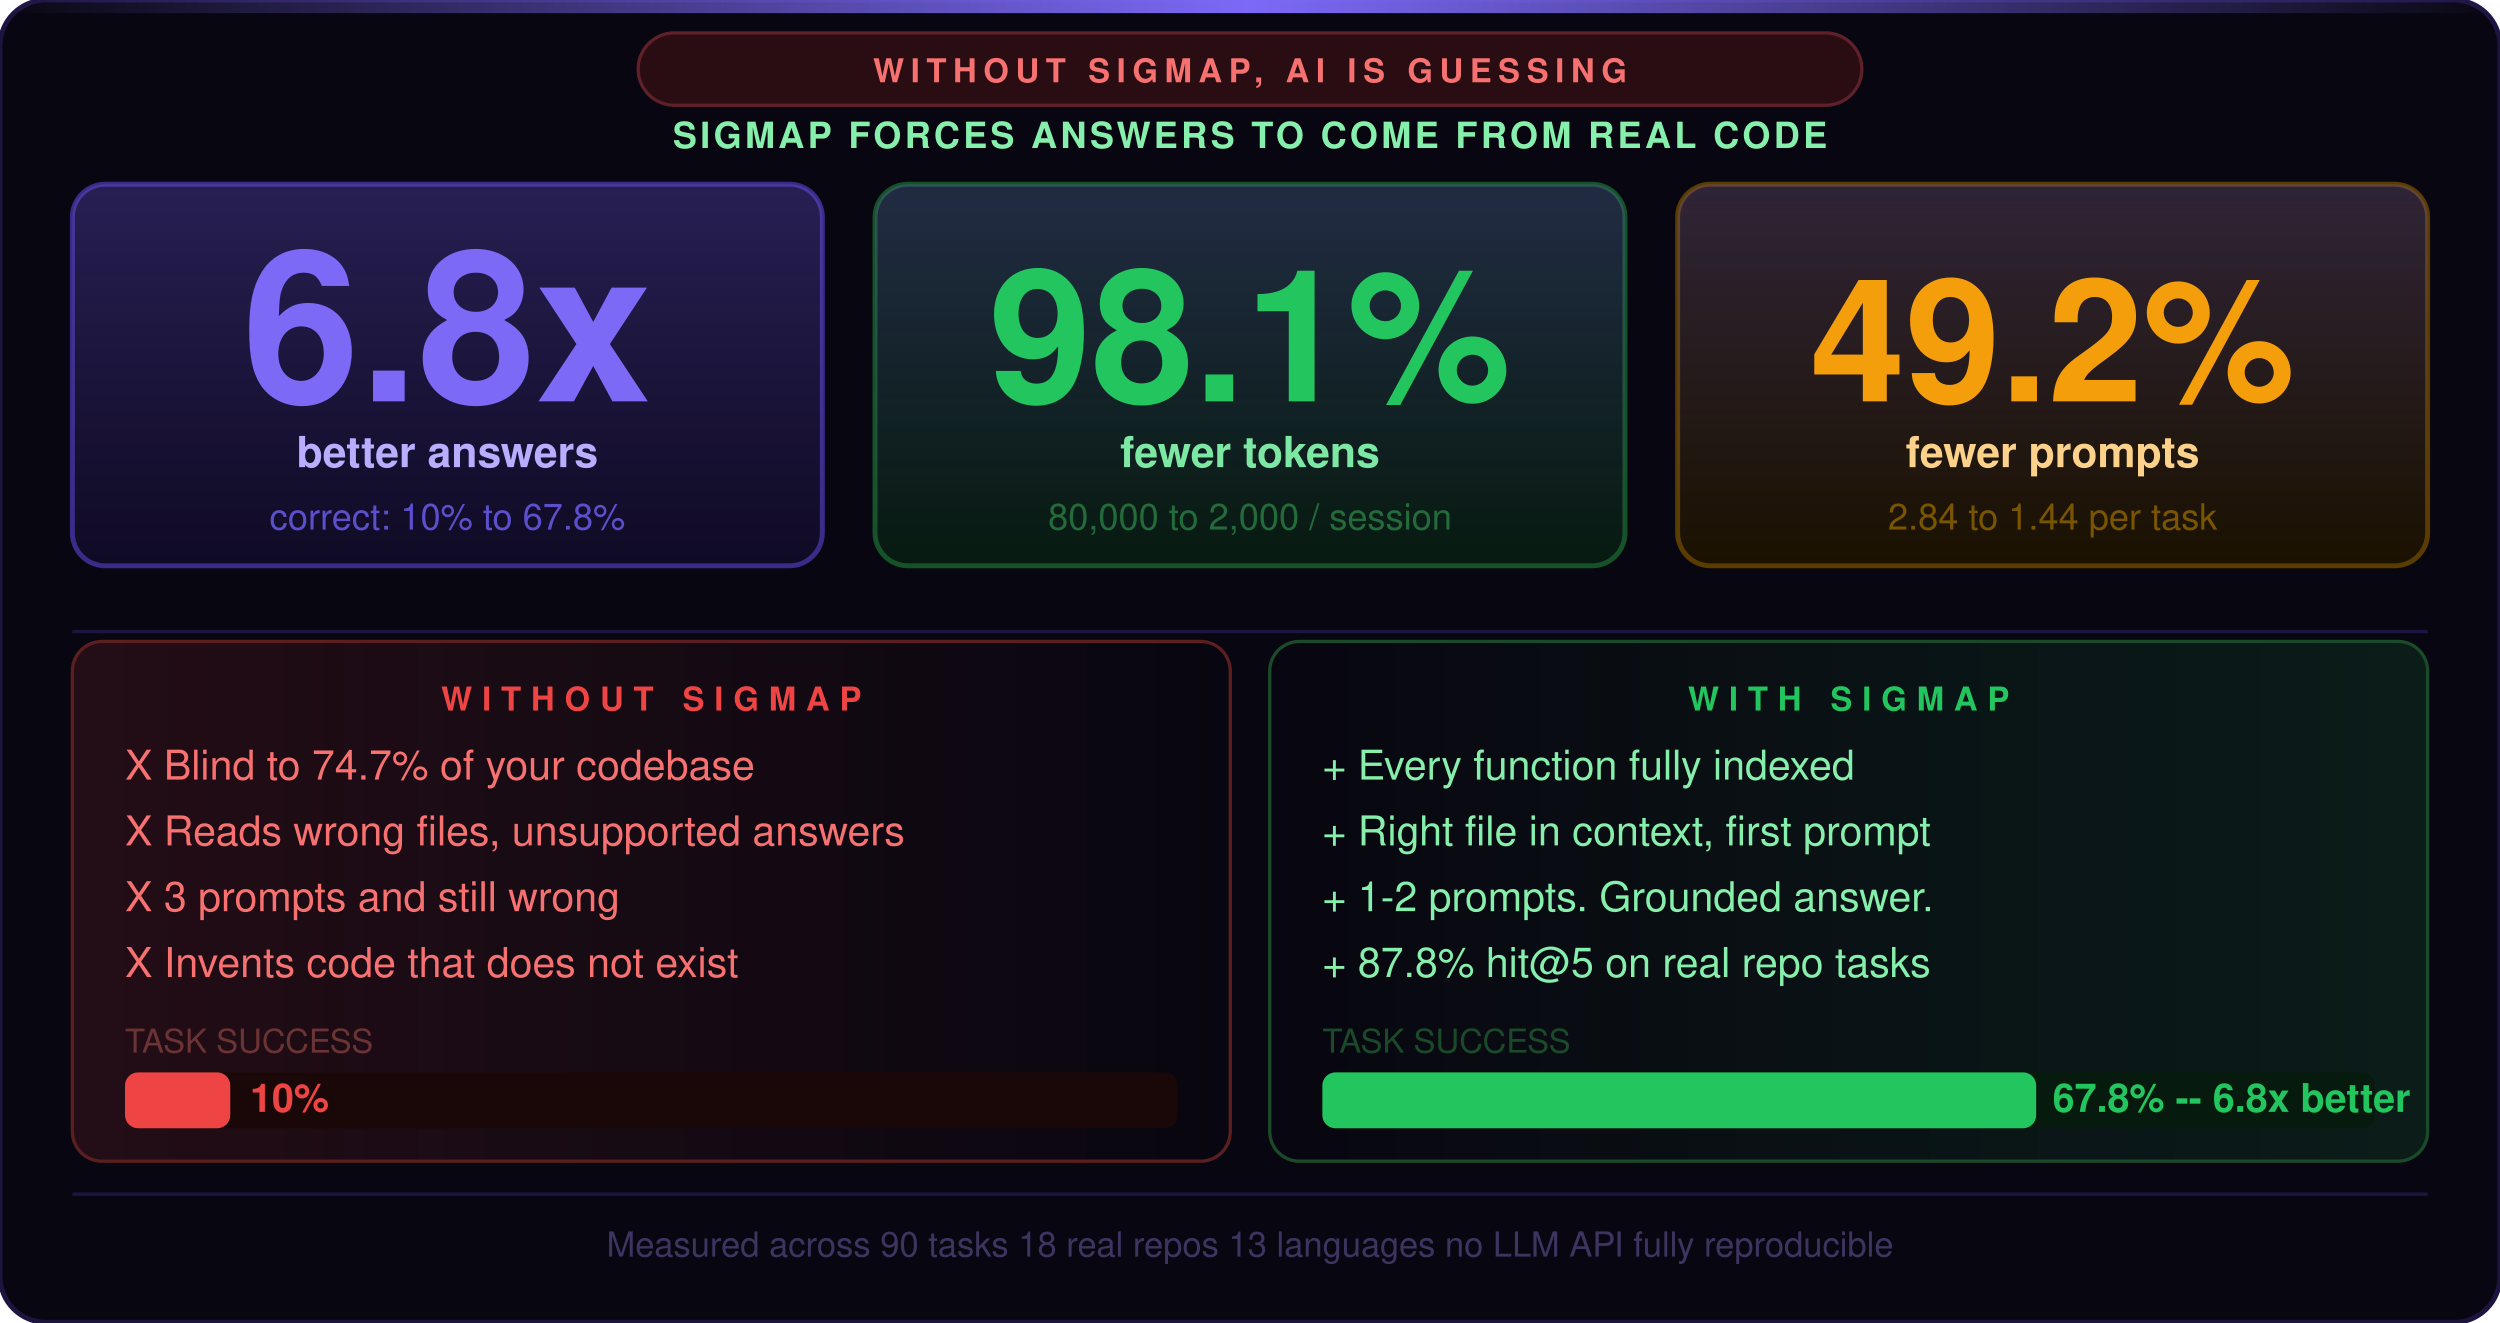
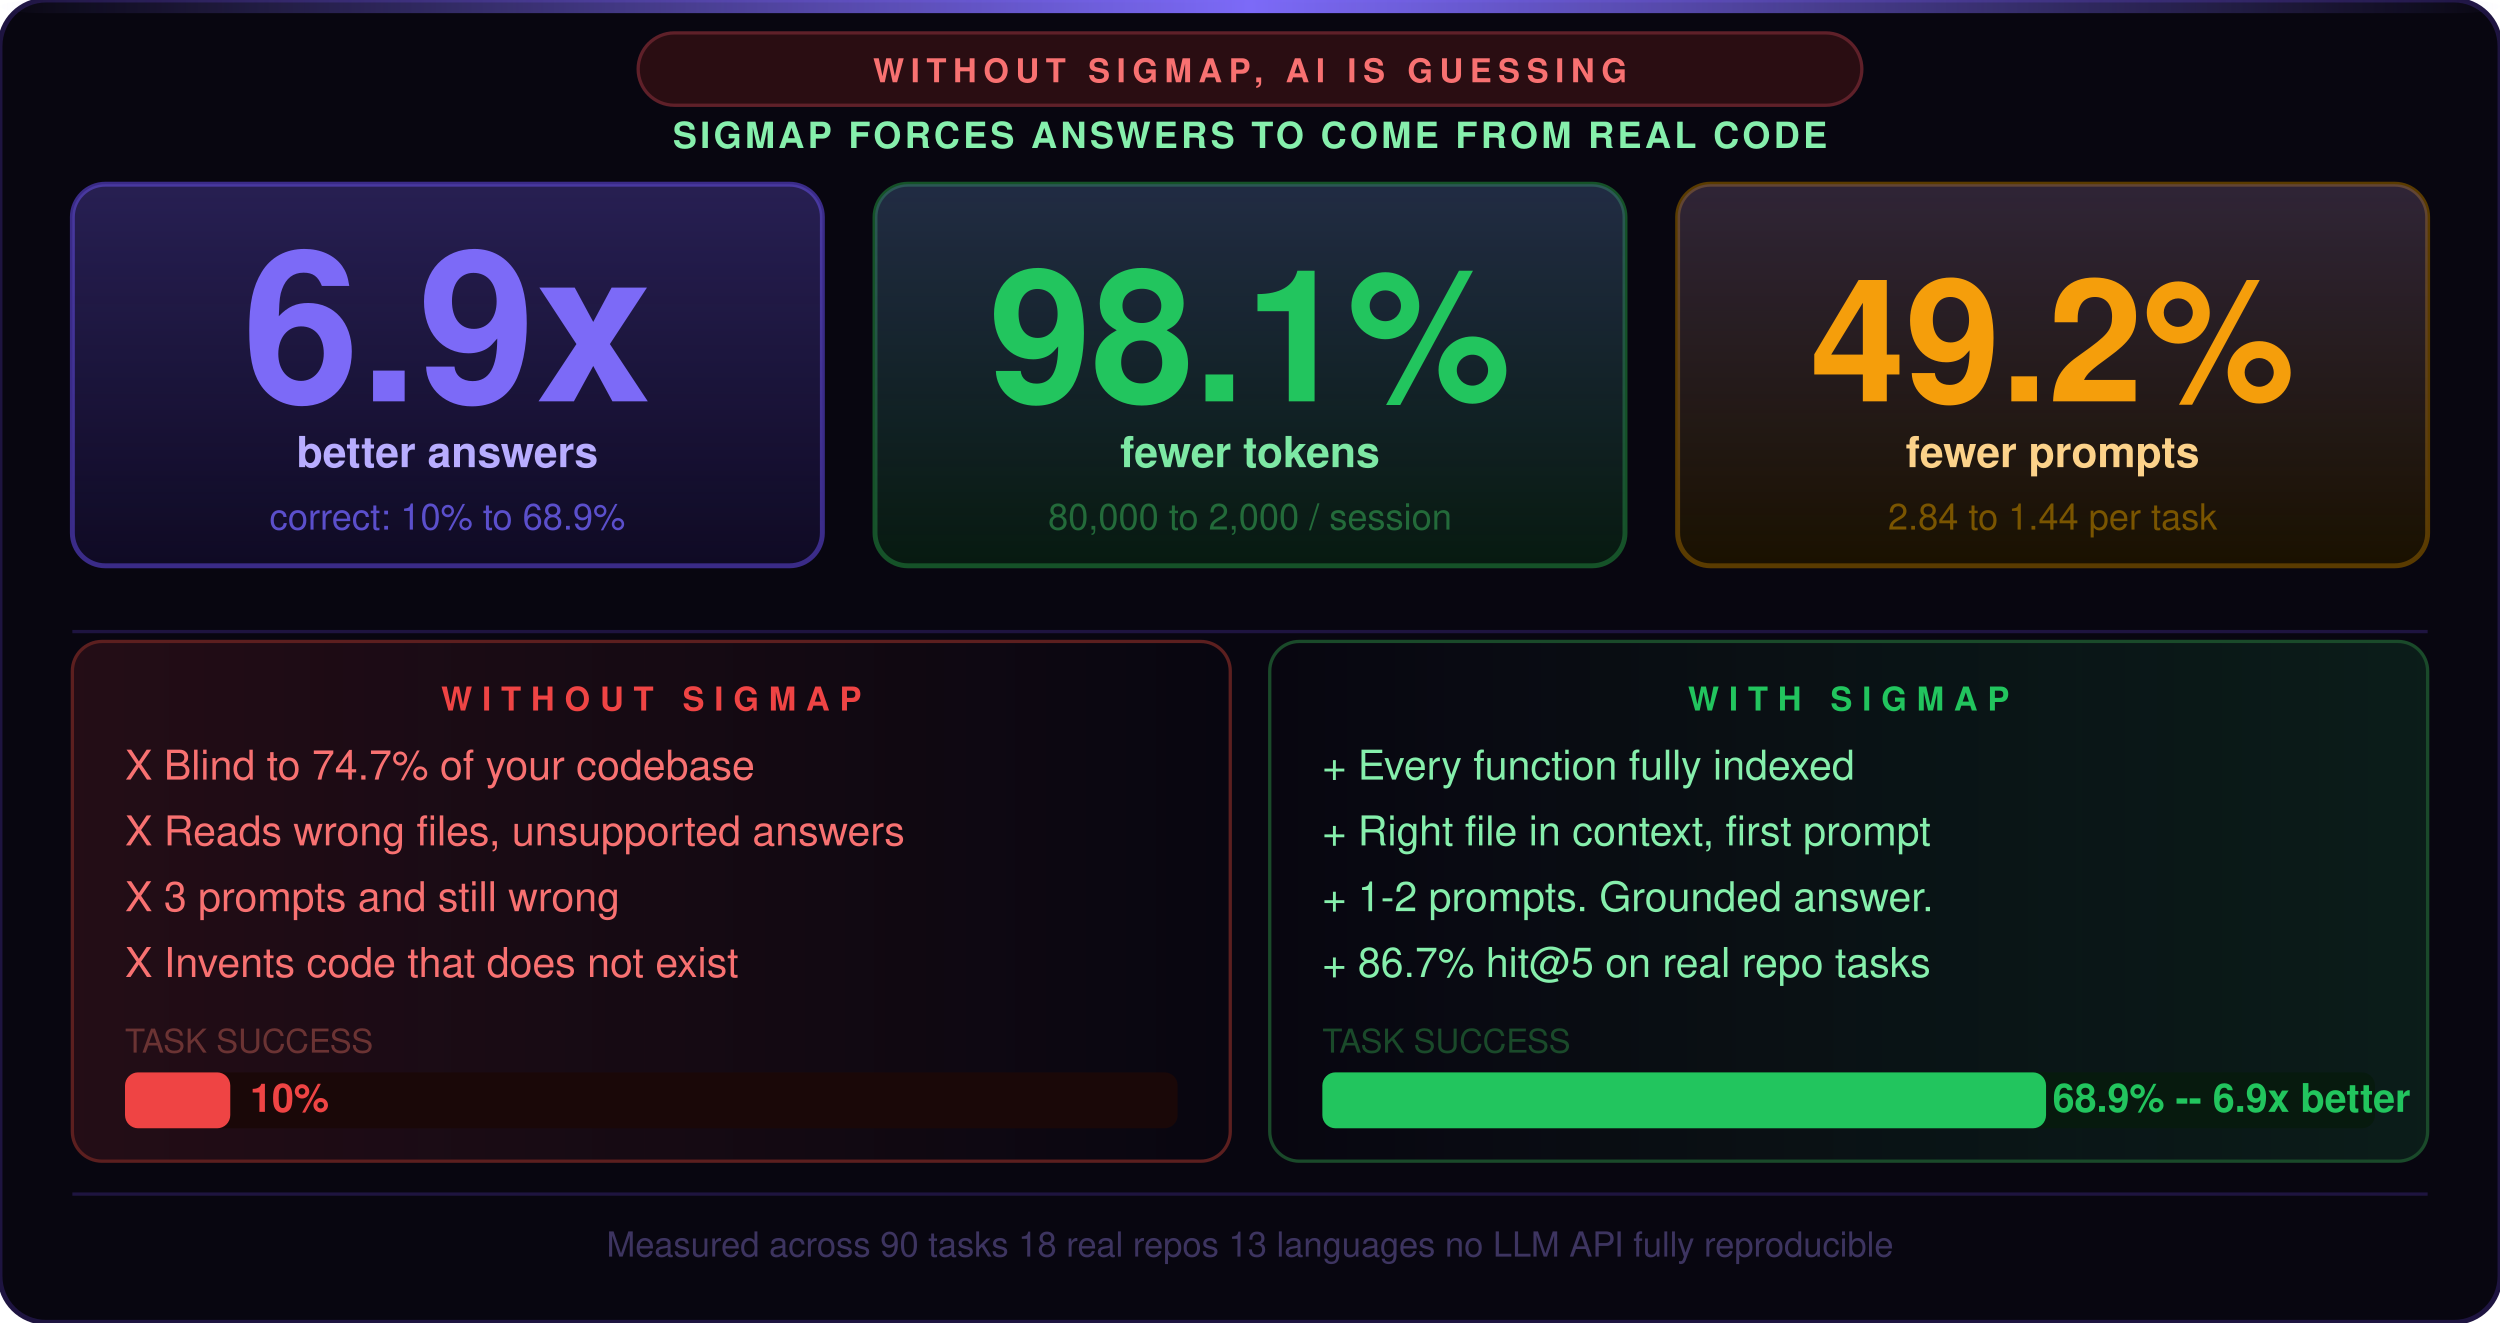
<svg xmlns="http://www.w3.org/2000/svg" viewBox="0 0 760 402" width="760" height="402" font-family="-apple-system,BlinkMacSystemFont,'Segoe UI',Helvetica,Arial,sans-serif">
  <rect width="760" height="402" fill="#080610" rx="14" />
  <rect width="760" height="402" fill="none" stroke="#1e1440" stroke-width="1.5" rx="14" />
  <defs>
    <linearGradient id="topglow" x1="0" x2="1" y1="0" y2="0">
      <stop offset="0%" stop-color="#7c6af7" stop-opacity="0" />
      <stop offset="50%" stop-color="#7c6af7" stop-opacity="1" />
      <stop offset="100%" stop-color="#7c6af7" stop-opacity="0" />
    </linearGradient>
    <linearGradient id="cardglow" x1="0" x2="0" y1="0" y2="1">
      <stop offset="0%" stop-color="#7c6af7" stop-opacity="0.22" />
      <stop offset="100%" stop-color="#7c6af7" stop-opacity="0" />
    </linearGradient>
    <linearGradient id="redglow" x1="0" x2="1" y1="0" y2="0">
      <stop offset="0%" stop-color="#ef4444" stop-opacity="0.12" />
      <stop offset="100%" stop-color="#ef4444" stop-opacity="0" />
    </linearGradient>
    <linearGradient id="greenglow" x1="0" x2="1" y1="0" y2="0">
      <stop offset="0%" stop-color="#22c55e" stop-opacity="0" />
      <stop offset="100%" stop-color="#22c55e" stop-opacity="0.12" />
    </linearGradient>
  </defs>
  <rect x="0" y="0" width="760" height="4" fill="url(#topglow)" rx="14" />
  <rect x="194" y="10" width="372" height="22" rx="11" fill="#2a0d12" stroke="#5f2029" stroke-width="1" />
  <text x="380" y="25" text-anchor="middle" font-size="10" font-weight="800" letter-spacing="2" fill="#f87171">WITHOUT SIGMAP, AI IS GUESSING</text>
  <text x="380" y="45" text-anchor="middle" font-size="11" font-weight="700" letter-spacing="1" fill="#86efac">SIGMAP FORCES ANSWERS TO COME FROM REAL CODE</text>
  <rect x="22" y="56" width="228" height="116" rx="10" fill="#0f0a24" stroke="#3a2b88" stroke-width="1.5" />
  <rect x="22" y="56" width="228" height="116" rx="10" fill="url(#cardglow)" />
-   <text x="136" y="122" text-anchor="middle" font-size="64" font-weight="900" fill="#7c6af7">6.8x</text>
+   <text x="136" y="122" text-anchor="middle" font-size="64" font-weight="900" fill="#7c6af7">6.9x</text>
  <text x="136" y="142" text-anchor="middle" font-size="13" font-weight="700" fill="#b8adff">better answers</text>
-   <text x="136" y="161" text-anchor="middle" font-size="11" fill="#5b4fcc">correct: 10% to 67.8%</text>
+   <text x="136" y="161" text-anchor="middle" font-size="11" fill="#5b4fcc">correct: 10% to 68.9%</text>
  <rect x="266" y="56" width="228" height="116" rx="10" fill="#071a10" stroke="#155228" stroke-width="1.5" />
  <rect x="266" y="56" width="228" height="116" rx="10" fill="url(#cardglow)" />
  <text x="380" y="122" text-anchor="middle" font-size="56" font-weight="900" fill="#22c55e">98.1%</text>
  <text x="380" y="142" text-anchor="middle" font-size="13" font-weight="700" fill="#7de8a4">fewer tokens</text>
  <text x="380" y="161" text-anchor="middle" font-size="11" fill="#236b3a">80,000 to 2,000 / session</text>
  <rect x="510" y="56" width="228" height="116" rx="10" fill="#1a1100" stroke="#5a3b00" stroke-width="1.5" />
  <rect x="510" y="56" width="228" height="116" rx="10" fill="url(#cardglow)" />
  <text x="624" y="122" text-anchor="middle" font-size="52" font-weight="900" fill="#f59e0b">49.2%</text>
  <text x="624" y="142" text-anchor="middle" font-size="13" font-weight="700" fill="#fcd28a">fewer prompts</text>
  <text x="624" y="161" text-anchor="middle" font-size="11" fill="#7a5500">2.84 to 1.44 per task</text>
  <line x1="22" y1="192" x2="738" y2="192" stroke="#1e1440" stroke-width="1" />
  <rect x="22" y="195" width="352" height="158" rx="9" fill="url(#redglow)" />
  <rect x="22" y="195" width="352" height="158" rx="9" fill="none" stroke="#5c1f1f" stroke-width="1" />
  <text x="198" y="216" text-anchor="middle" font-size="10" font-weight="800" letter-spacing="3" fill="#ef4444">WITHOUT SIGMAP</text>
  <text x="38" y="237" font-size="12.5" fill="#f87171">X  Blind to 74.7% of your codebase</text>
  <text x="38" y="257" font-size="12.5" fill="#f87171">X  Reads wrong files, unsupported answers</text>
  <text x="38" y="277" font-size="12.5" fill="#f87171">X  3 prompts and still wrong</text>
  <text x="38" y="297" font-size="12.5" fill="#f87171">X  Invents code that does not exist</text>
  <text x="38" y="320" font-size="10" fill="#6b3333">TASK SUCCESS</text>
  <rect x="38" y="326" width="320" height="17" fill="#1a0808" rx="4" />
  <rect x="38" y="326" width="32" height="17" fill="#ef4444" rx="4" />
  <text x="76" y="338" font-size="12" font-weight="800" fill="#ef4444">10%</text>
  <rect x="386" y="195" width="352" height="158" rx="9" fill="url(#greenglow)" />
  <rect x="386" y="195" width="352" height="158" rx="9" fill="none" stroke="#1a4a2a" stroke-width="1" />
  <text x="562" y="216" text-anchor="middle" font-size="10" font-weight="800" letter-spacing="3" fill="#22c55e">WITH SIGMAP</text>
  <text x="402" y="237" font-size="12.5" fill="#86efac">+  Every function fully indexed</text>
  <text x="402" y="257" font-size="12.5" fill="#86efac">+  Right file in context, first prompt</text>
  <text x="402" y="277" font-size="12.5" fill="#86efac">+  1-2 prompts. Grounded answer.</text>
-   <text x="402" y="297" font-size="12.5" fill="#86efac">+  87.8% hit@5 on real repo tasks</text>
+   <text x="402" y="297" font-size="12.5" fill="#86efac">+  86.7% hit@5 on real repo tasks</text>
  <text x="402" y="320" font-size="10" fill="#1a4a2a">TASK SUCCESS</text>
  <rect x="402" y="326" width="320" height="17" fill="#071a0e" rx="4" />
-   <rect x="402" y="326" width="217" height="17" fill="#22c55e" rx="4" />
-   <text x="624" y="338" font-size="12" font-weight="800" fill="#22c55e">67.8% -- 6.8x better</text>
+   <rect x="402" y="326" width="220" height="17" fill="#22c55e" rx="4" />
+   <text x="624" y="338" font-size="12" font-weight="800" fill="#22c55e">68.9% -- 6.9x better</text>
  <line x1="22" y1="363" x2="738" y2="363" stroke="#1e1440" stroke-width="1" />
  <text x="380" y="382" text-anchor="middle" font-size="10.5" fill="#3d3460">Measured across 90 tasks  18 real repos  13 languages  no LLM API  fully reproducible</text>
</svg>
